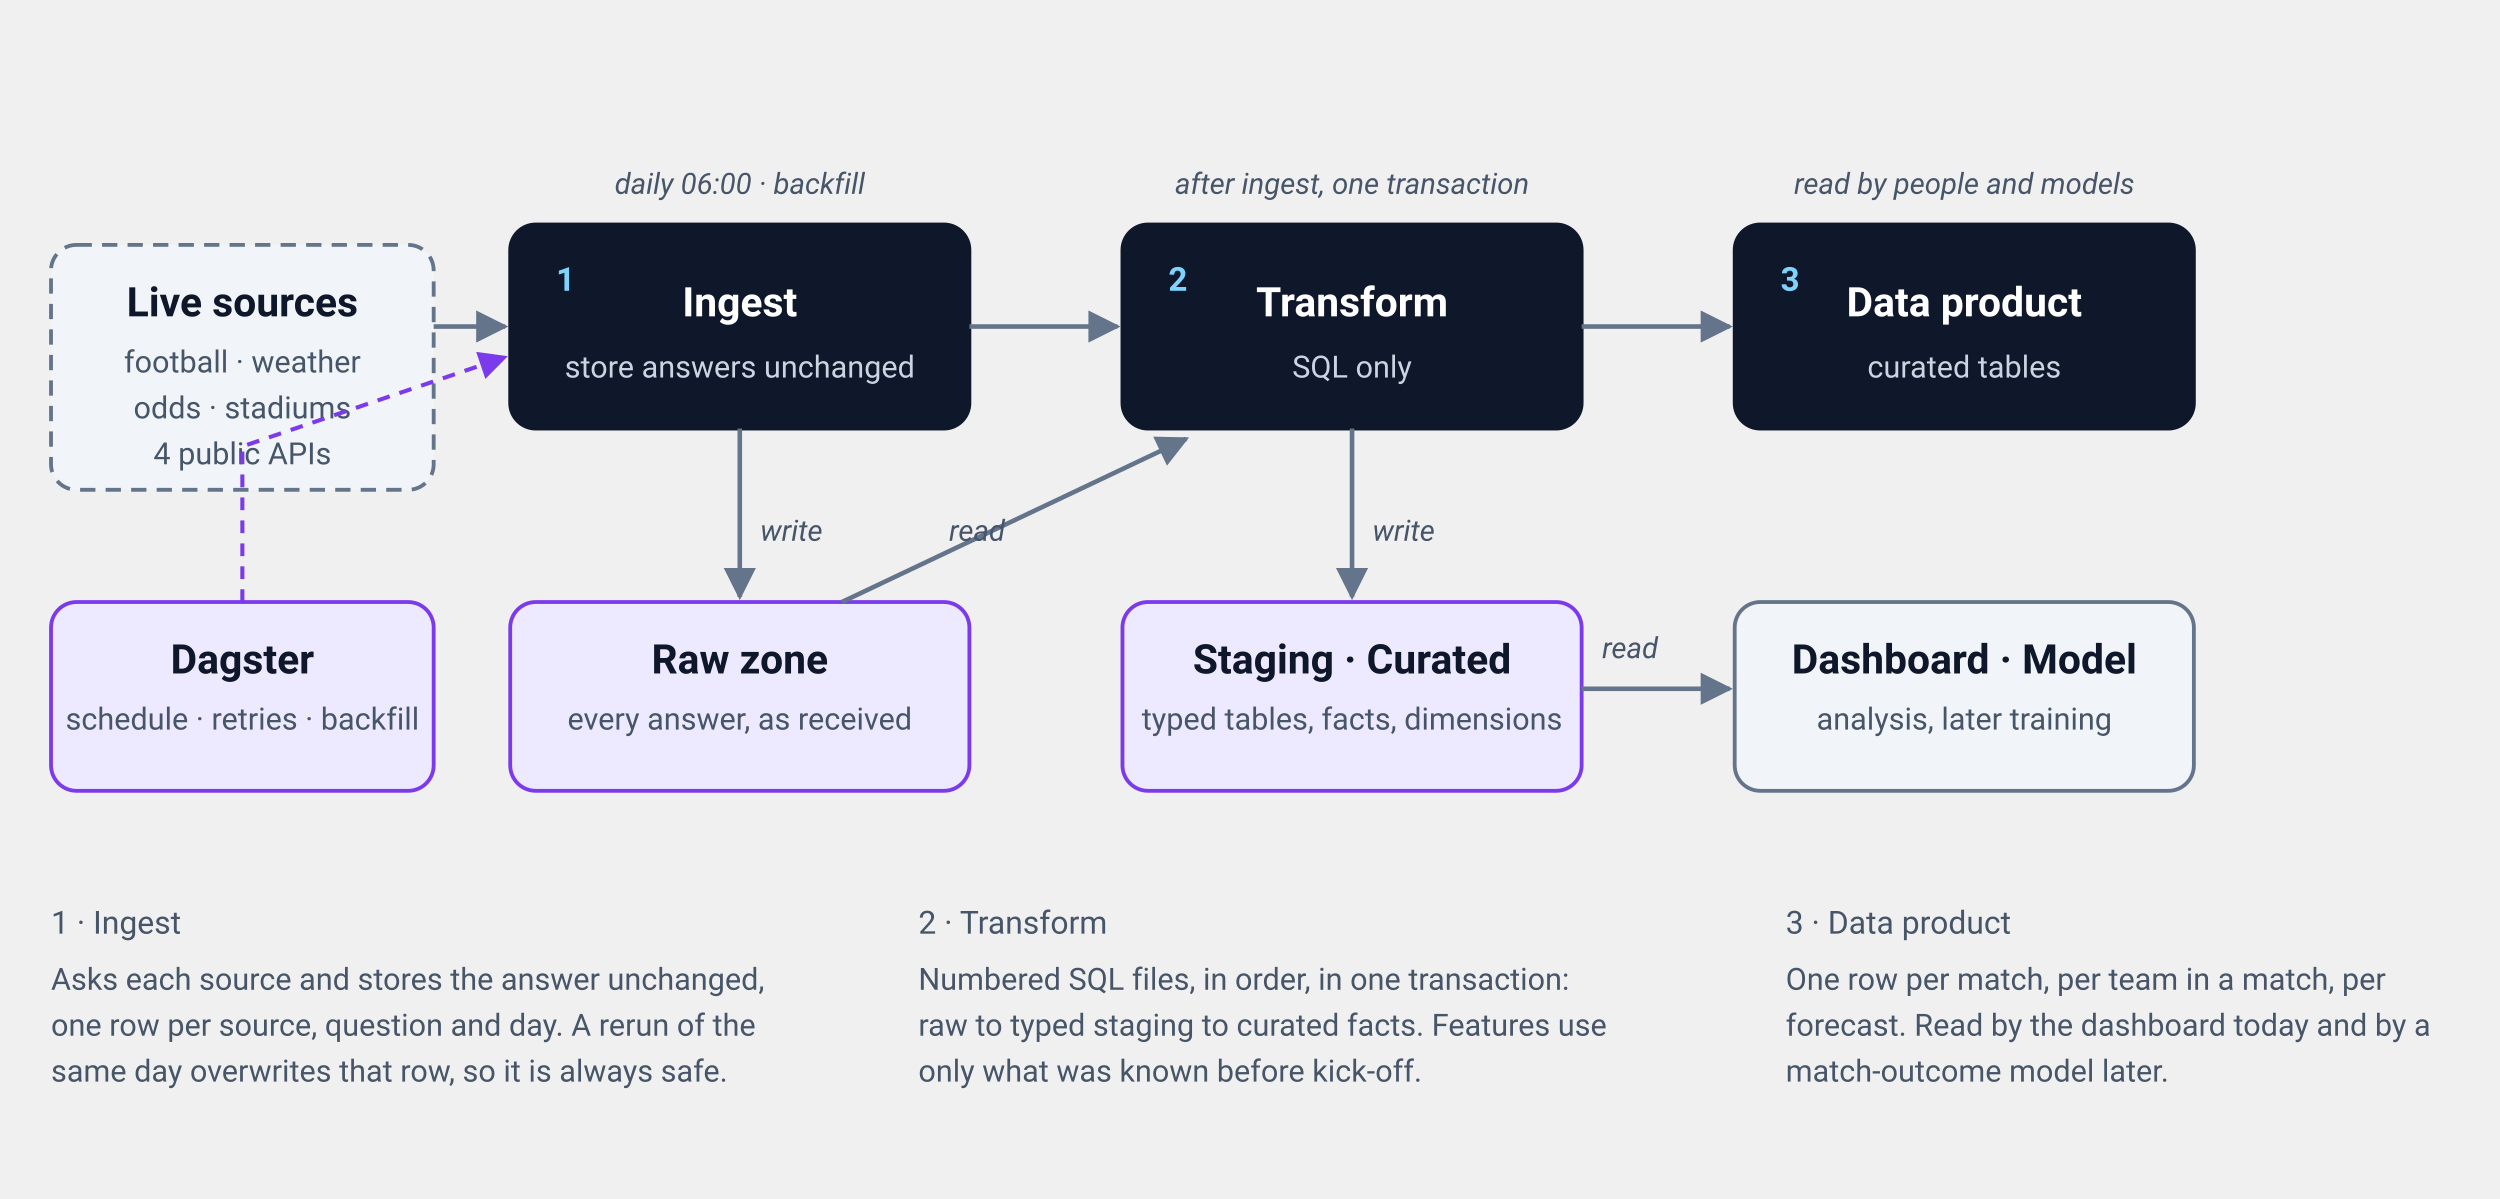
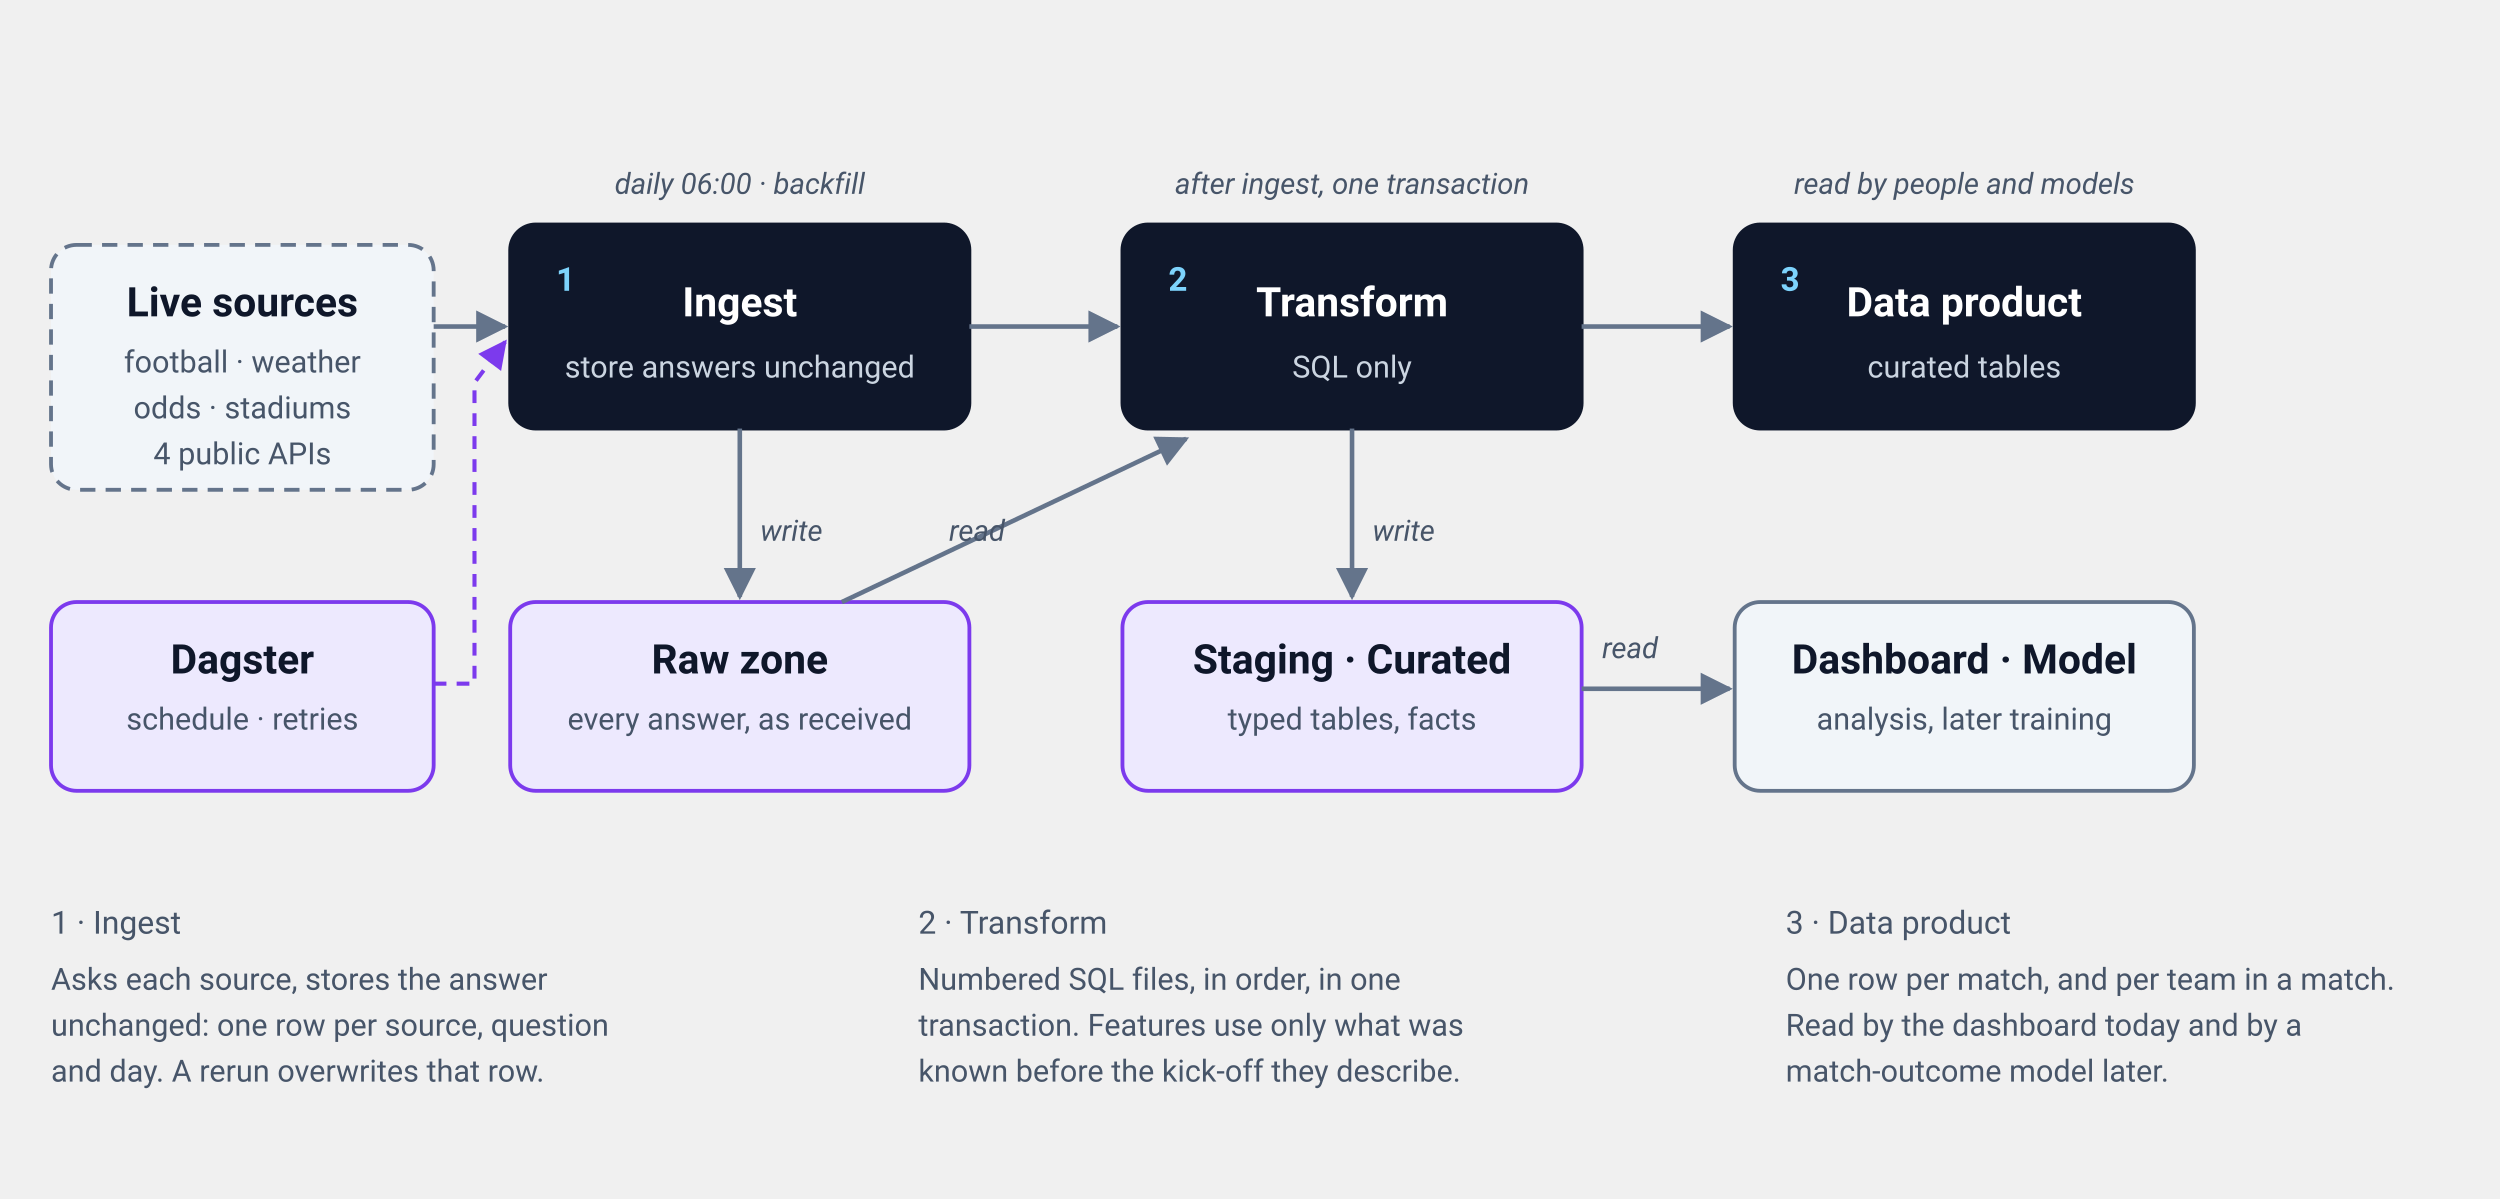
<svg xmlns="http://www.w3.org/2000/svg" viewBox="0 0 980 470" width="980" height="470" role="img" aria-labelledby="title desc">
  <style>
    .box   { stroke-width: 1.5; }
    .stage { fill: #0f172a; stroke: #0f172a; }
    .store { fill: #ede9fe; stroke: #7c3aed; }
    .edge  { fill: #f1f5f9; stroke: #64748b; }
    .flow  { stroke: #64748b; stroke-width: 1.8; fill: none; marker-end: url(#arrow); }
    .ctrl  { stroke: #7c3aed; stroke-width: 1.6; fill: none; stroke-dasharray: 5 4;
             marker-end: url(#arrow-alt); }
    text   { font-family: ui-sans-serif, system-ui, -apple-system, "Segoe UI", Roboto, sans-serif;
             fill: #0f172a; }
    .h     { font-size: 16px; font-weight: 700; }
    .on    { fill: #ffffff; }
    .s     { font-size: 12px; fill: #475569; }
    .son   { font-size: 12px; fill: #cbd5e1; }
    .lbl   { font-size: 11.5px; fill: #475569; font-style: italic; }
    .num   { font-size: 13px; font-weight: 700; fill: #7dd3fc; }
    .cap   { font-size: 12.5px; fill: #475569; }

    @media (prefers-color-scheme: dark) {
      .stage { fill: #1e293b; stroke: #64748b; }
      .store { fill: #2e1065; stroke: #a78bfa; }
      .edge  { fill: #1e293b; stroke: #94a3b8; }
      .flow  { stroke: #94a3b8; }
      .ctrl  { stroke: #a78bfa; }
      text   { fill: #e2e8f0; }
      .s, .lbl, .cap { fill: #94a3b8; }
      #arrow path     { fill: #94a3b8; }
      #arrow-alt path { fill: #a78bfa; }
    }
  </style>
  <defs>
    <marker id="arrow" viewBox="0 0 10 10" refX="9" refY="5" markerWidth="7" markerHeight="7" orient="auto-start-reverse">
      <path d="M0,0 L10,5 L0,10 z" fill="#64748b" />
    </marker>
    <marker id="arrow-alt" viewBox="0 0 10 10" refX="9" refY="5" markerWidth="7" markerHeight="7" orient="auto-start-reverse">
      <path d="M0,0 L10,5 L0,10 z" fill="#7c3aed" />
    </marker>
  </defs>
  <rect class="box edge" x="20" y="96" width="150" height="96" rx="10" stroke-dasharray="6 4" />
  <text class="h" x="95" y="124" text-anchor="middle">Live sources</text>
  <text class="s" x="95" y="146" text-anchor="middle">football · weather</text>
  <text class="s" x="95" y="164" text-anchor="middle">odds · stadiums</text>
  <text class="s" x="95" y="182" text-anchor="middle">4 public APIs</text>
  <text class="lbl" x="290" y="76" text-anchor="middle">daily 06:00 · backfill</text>
  <rect class="box stage" x="200" y="88" width="180" height="80" rx="10" />
  <text class="num" x="218" y="114">1</text>
  <text class="h on" x="290" y="124" text-anchor="middle">Ingest</text>
  <text class="son" x="290" y="148" text-anchor="middle">store answers unchanged</text>
  <text class="lbl" x="530" y="76" text-anchor="middle">after ingest, one transaction</text>
  <rect class="box stage" x="440" y="88" width="180" height="80" rx="10" />
  <text class="num" x="458" y="114">2</text>
  <text class="h on" x="530" y="124" text-anchor="middle">Transform</text>
  <text class="son" x="530" y="148" text-anchor="middle">SQL only</text>
  <text class="lbl" x="770" y="76" text-anchor="middle">read by people and models</text>
  <rect class="box stage" x="680" y="88" width="180" height="80" rx="10" />
  <text class="num" x="698" y="114">3</text>
  <text class="h on" x="770" y="124" text-anchor="middle">Data product</text>
  <text class="son" x="770" y="148" text-anchor="middle">curated tables</text>
  <rect class="box store" x="200" y="236" width="180" height="74" rx="10" />
  <text class="h" x="290" y="264" text-anchor="middle">Raw zone</text>
  <text class="s" x="290" y="286" text-anchor="middle">every answer, as received</text>
  <rect class="box store" x="440" y="236" width="180" height="74" rx="10" />
  <text class="h" x="530" y="264" text-anchor="middle">Staging · Curated</text>
-   <text class="s" x="530" y="286" text-anchor="middle">typed tables, facts, dimensions</text>
+   <text class="s" x="530" y="286" text-anchor="middle">typed tables, facts</text>
  <rect class="box edge" x="680" y="236" width="180" height="74" rx="10" />
  <text class="h" x="770" y="264" text-anchor="middle">Dashboard · Model</text>
  <text class="s" x="770" y="286" text-anchor="middle">analysis, later training</text>
  <path class="flow" d="M170,128 L198,128" />
  <path class="flow" d="M380,128 L438,128" />
  <path class="flow" d="M620,128 L678,128" />
  <path class="flow" d="M290,168 L290,234" />
  <text class="lbl" x="298" y="212">write</text>
  <path class="flow" d="M330,236 L465,172" />
  <text class="lbl" x="372" y="212">read</text>
  <path class="flow" d="M530,168 L530,234" />
  <text class="lbl" x="538" y="212">write</text>
  <path class="flow" d="M620,270 L678,270" />
  <text class="lbl" x="628" y="258">read</text>
  <rect class="box store" x="20" y="236" width="150" height="74" rx="10" />
  <text class="h" x="95" y="264" text-anchor="middle">Dagster</text>
-   <text class="s" x="95" y="286" text-anchor="middle">schedule · retries · backfill</text>
-   <path class="ctrl" d="M95,236 L95,175 L198,140" />
+   <text class="s" x="95" y="286" text-anchor="middle">schedule · retries</text>
+   <path class="ctrl" d="M170,268 L186,268 L186,150 L198,134" />
  <text class="cap" x="20" y="366">1 · Ingest</text>
-   <text class="s" x="20" y="388">Asks each source and stores the answer unchanged,</text>
-   <text class="s" x="20" y="406">one row per source, question and day. A rerun of the</text>
-   <text class="s" x="20" y="424">same day overwrites that row, so it is always safe.</text>
+   <text class="s" x="20" y="388">Asks each source, stores the answer</text>
+   <text class="s" x="20" y="406">unchanged: one row per source, question</text>
+   <text class="s" x="20" y="424">and day. A rerun overwrites that row.</text>
  <text class="cap" x="360" y="366">2 · Transform</text>
-   <text class="s" x="360" y="388">Numbered SQL files, in order, in one transaction:</text>
-   <text class="s" x="360" y="406">raw to typed staging to curated facts. Features use</text>
-   <text class="s" x="360" y="424">only what was known before kick-off.</text>
+   <text class="s" x="360" y="388">Numbered SQL files, in order, in one</text>
+   <text class="s" x="360" y="406">transaction. Features use only what was</text>
+   <text class="s" x="360" y="424">known before the kick-off they describe.</text>
  <text class="cap" x="700" y="366">3 · Data product</text>
-   <text class="s" x="700" y="388">One row per match, per team in a match, per</text>
-   <text class="s" x="700" y="406">forecast. Read by the dashboard today and by a</text>
+   <text class="s" x="700" y="388">One row per match, and per team in a match.</text>
+   <text class="s" x="700" y="406">Read by the dashboard today and by a</text>
  <text class="s" x="700" y="424">match-outcome model later.</text>
</svg>
